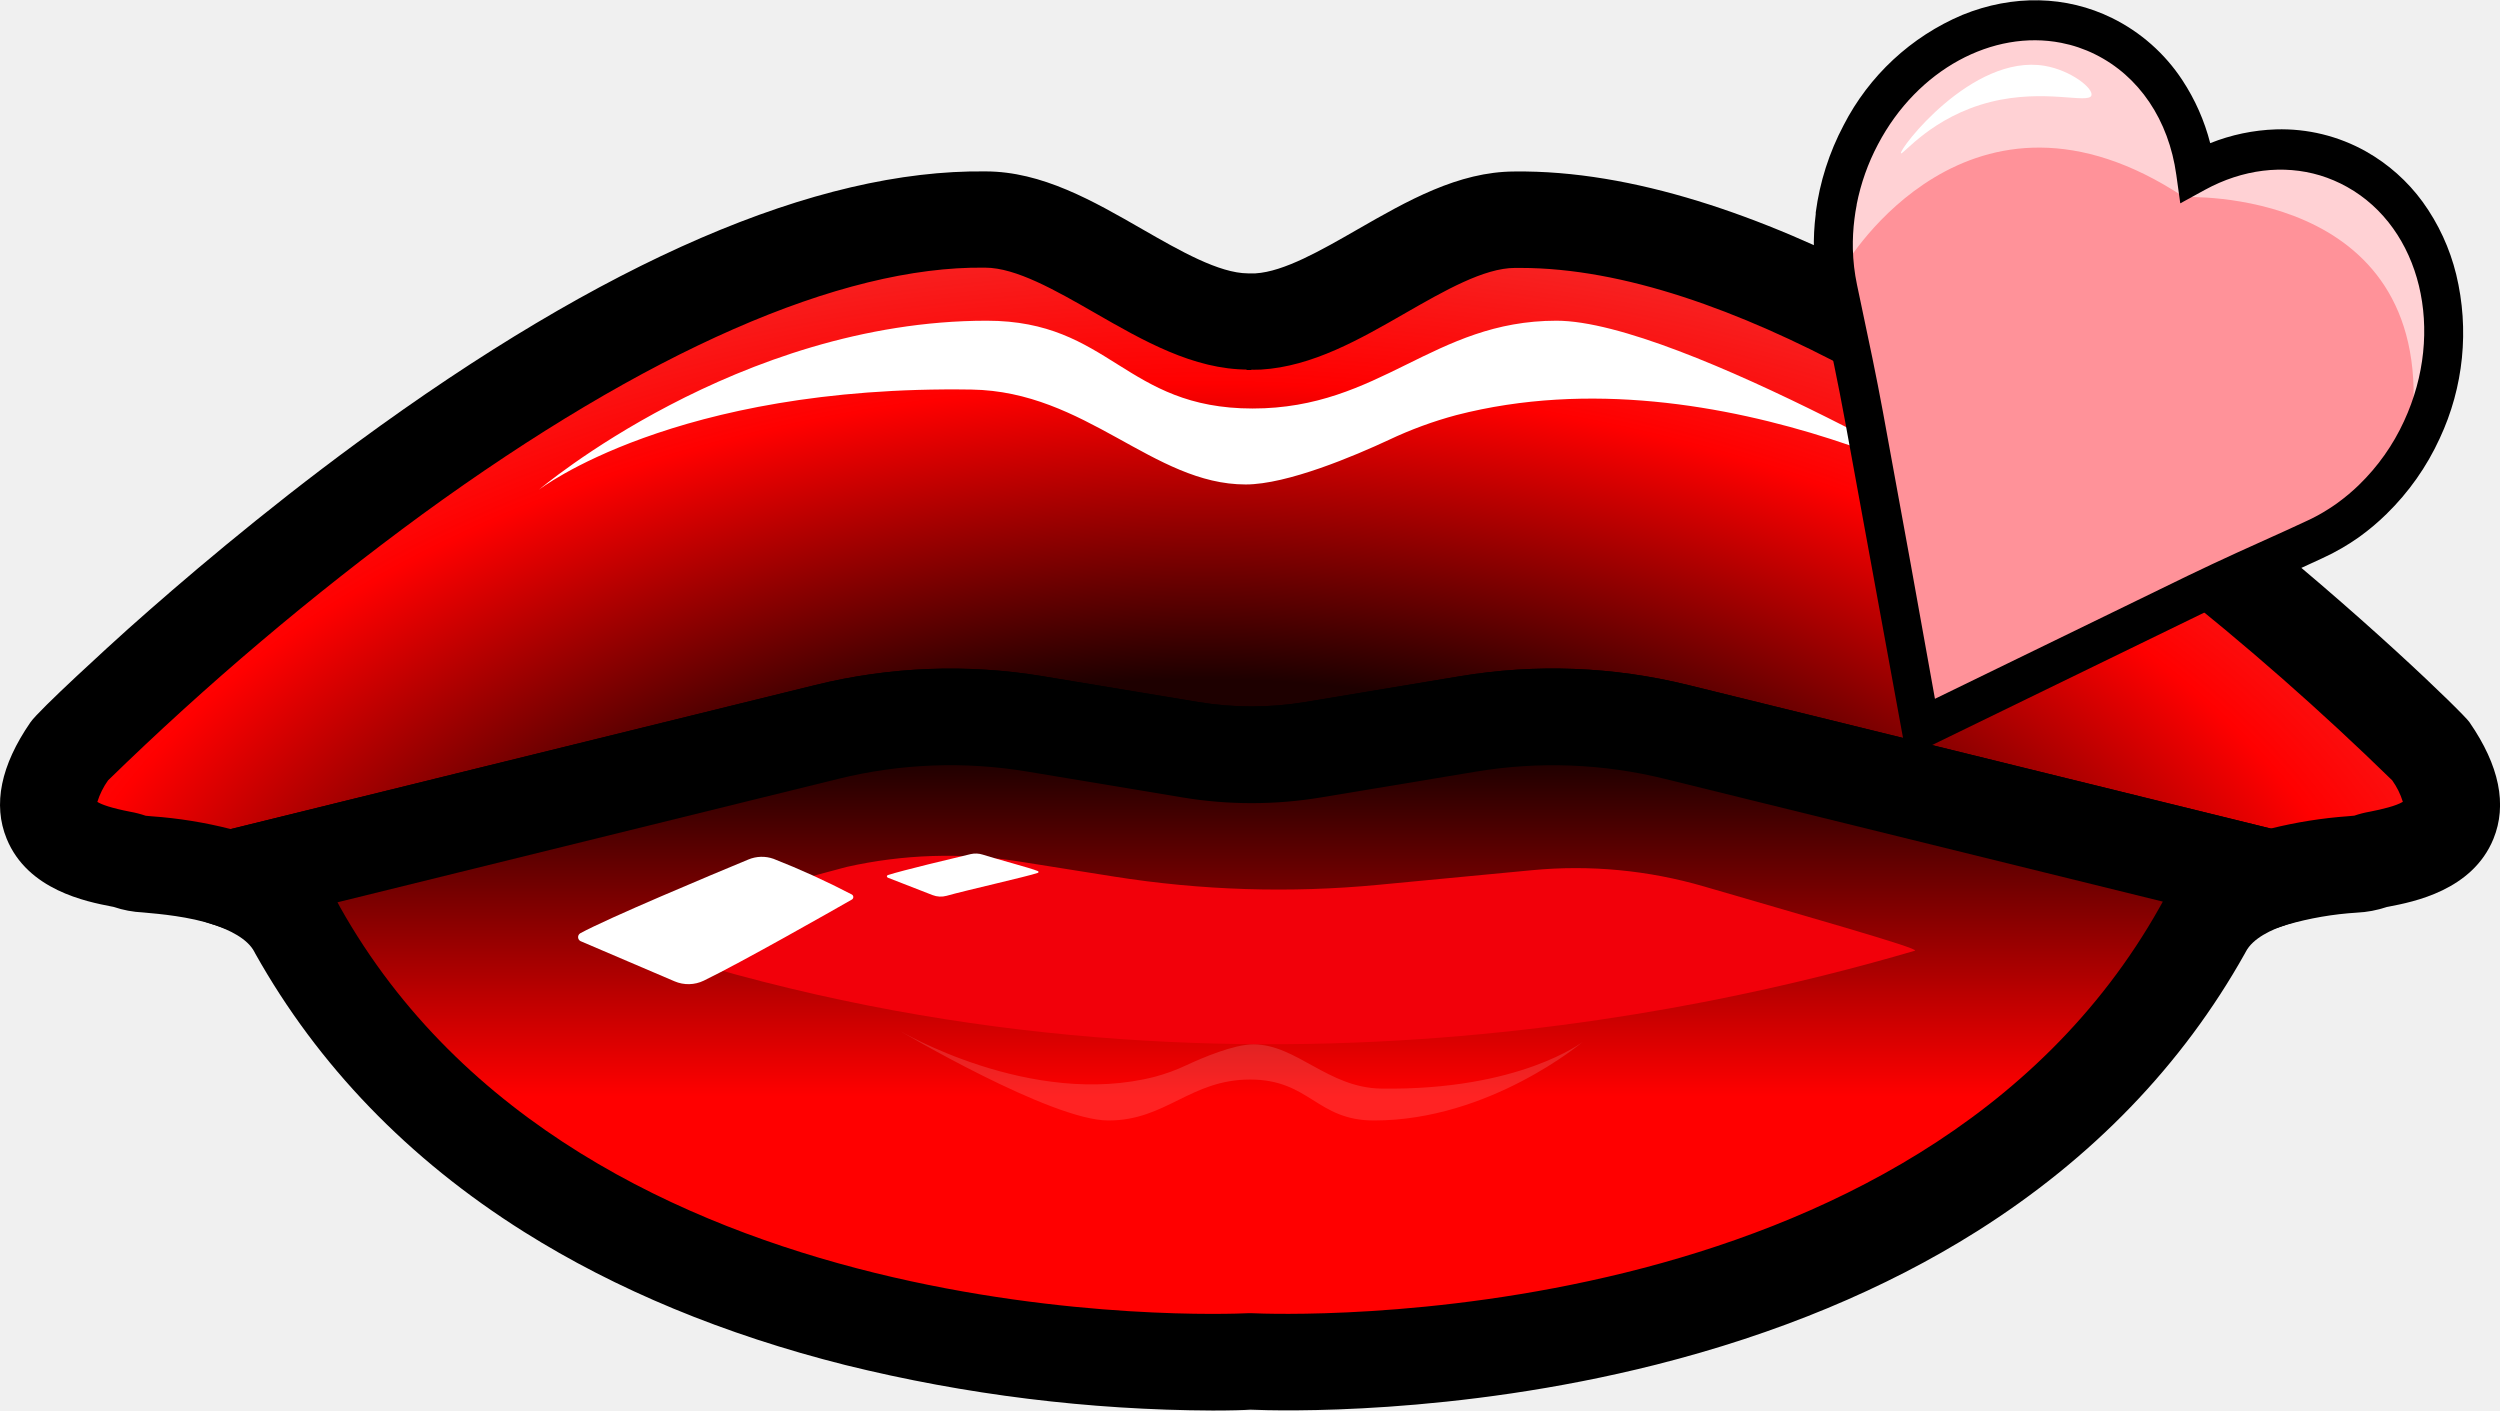
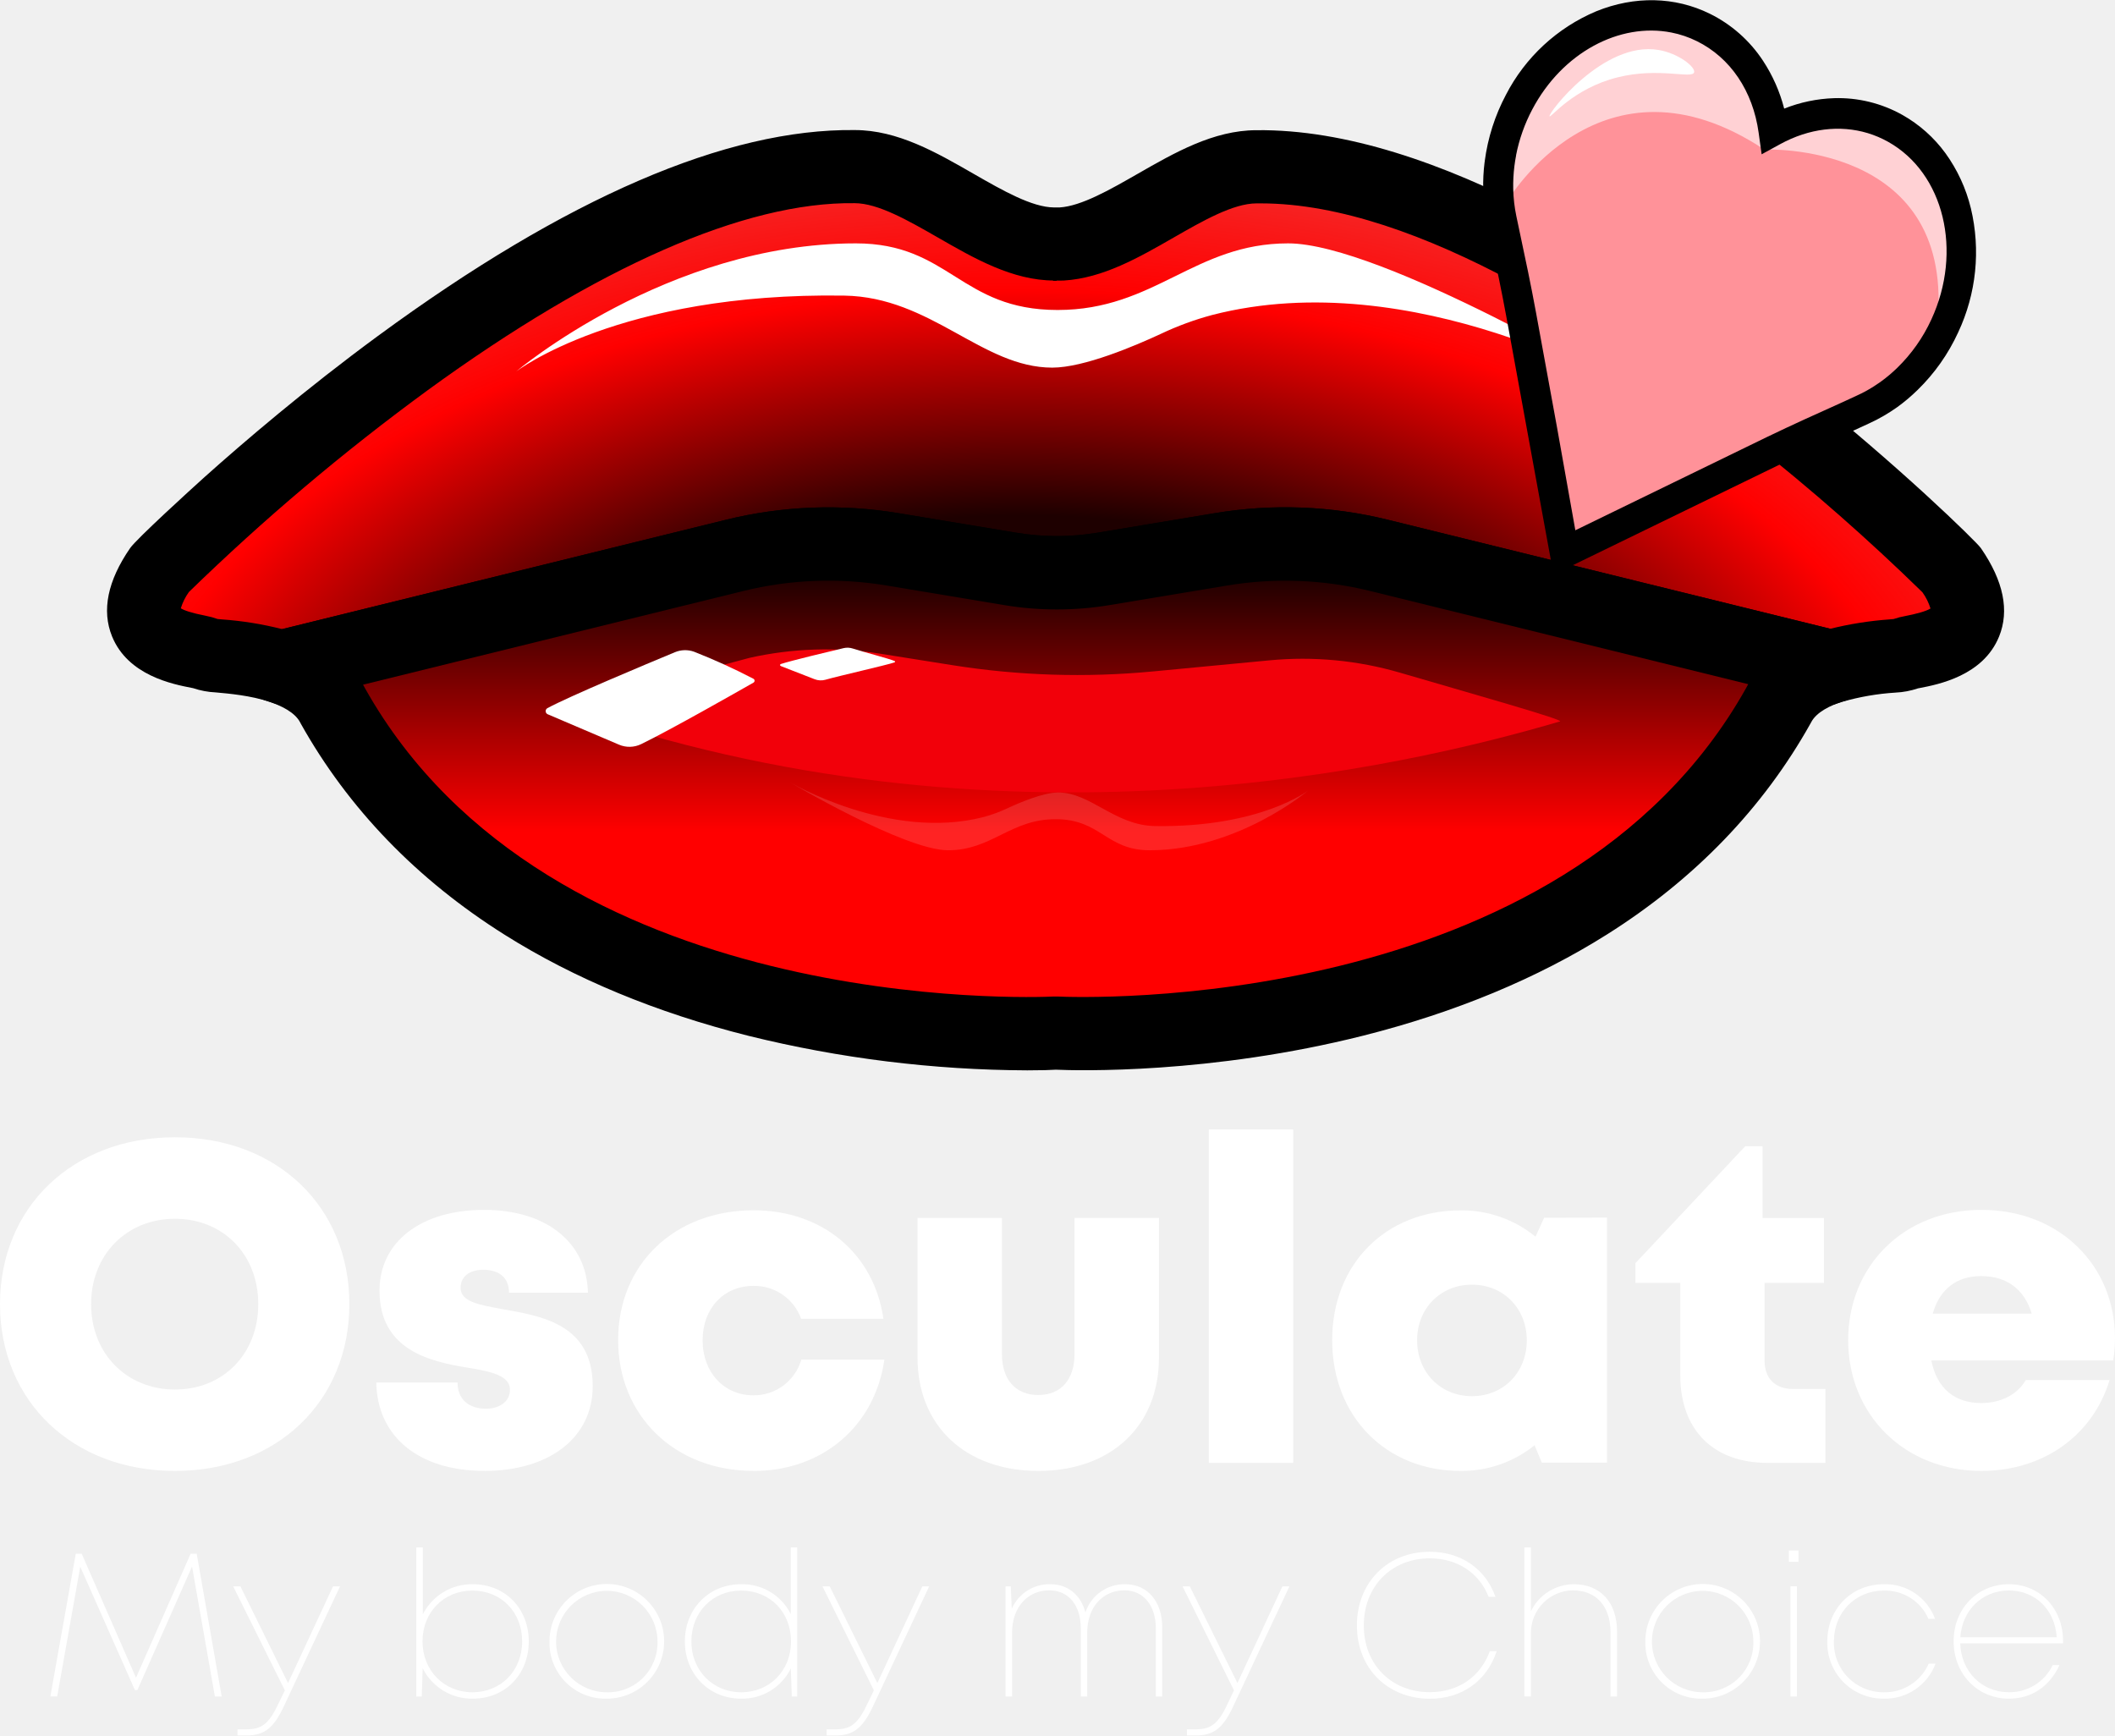
- <svg xmlns="http://www.w3.org/2000/svg" viewBox="0 0 555.56 313.45">
+ <svg xmlns="http://www.w3.org/2000/svg" viewBox="0 0 619.38 508.22">
  <defs>
-     <style>.cls-1{fill:url(#radial-gradient);}.cls-2{fill:url(#linear-gradient);}.cls-3{fill:#f2000a;}.cls-4,.cls-5,.cls-7{fill:#fff;}.cls-5{opacity:0.14;}.cls-6{fill:#ff9299;}.cls-7{opacity:0.58;}</style>
-     <radialGradient id="radial-gradient" cx="270.73" cy="241.1" r="346.61" gradientTransform="translate(-142.85 507.78) rotate(-89.44) scale(1 1.7)" gradientUnits="userSpaceOnUse">
+     <style>.cls-1,.cls-5,.cls-7{fill:#fff;}.cls-2{fill:url(#radial-gradient);}.cls-3{fill:url(#linear-gradient);}.cls-4{fill:#f2000a;}.cls-5{opacity:0.14;}.cls-6{fill:#ff9299;}.cls-7{opacity:0.58;}</style>
+     <radialGradient id="radial-gradient" cx="302.07" cy="241.1" r="346.61" gradientTransform="translate(-111.81 539.13) rotate(-89.44) scale(1 1.7)" gradientUnits="userSpaceOnUse">
      <stop offset="0.26" stop-color="#1e0000" />
      <stop offset="0.45" stop-color="red" />
      <stop offset="1" stop-color="#ccc" />
    </radialGradient>
-     <linearGradient id="linear-gradient" x1="277.93" y1="355.78" x2="277.93" y2="168.89" gradientUnits="userSpaceOnUse">
+     <linearGradient id="linear-gradient" x1="309.28" y1="355.78" x2="309.28" y2="168.89" gradientUnits="userSpaceOnUse">
      <stop offset="0.6" stop-color="red" />
      <stop offset="1" stop-color="#1e0000" />
    </linearGradient>
  </defs>
  <g id="Layer_2" data-name="Layer 2">
    <g id="Layer_1-2" data-name="Layer 1">
-       <path class="cls-1" d="M526.46,191.54c-.23.7-11.31.39-21.6,3.72L372.55,162.67a114.9,114.9,0,0,0-46.38-1.78l-34.34,5.72a83.4,83.4,0,0,1-27.35,0l-34.37-5.73a115,115,0,0,0-46.39,1.78L51,195.36c-10.38-3.43-21.68-3.11-21.91-3.82-.38-1.13-29.64-1.51-13.5-24.92.48-.7,118.64-118.92,203.31-117.79,19.33,0,39.75,22.72,58.56,22.66h.62c.49,0,1,0,1.49,0,18.39-1.08,38.26-22.62,57.07-22.62,49.1-.66,109.47,38.84,151.62,72.26A625.58,625.58,0,0,1,540,166.62C556.1,190,526.84,190.41,526.46,191.54Z" />
-       <path d="M50.57,206.53l-2.94-1c-5.63-1.86-12-2.42-15.81-2.76a24.13,24.13,0,0,1-6.64-1.25l-.37-.07c-5.59-1.09-18.66-3.62-23.33-15.07-3.1-7.59-1.32-16.29,5.29-25.87,1.87-2.74,17.87-17.31,21.73-20.77C40,129.48,58.14,113.94,79.33,98.38,134.47,57.9,181.47,37.63,219,38.09c12.55,0,23.91,6.56,34.91,12.88,8.34,4.79,17,9.74,23.41,9.78l.5,0,.45,0,.71,0c6.35-.37,14.66-5.15,22.7-9.77,11-6.31,22.35-12.84,34.9-12.87,52.34-.63,115,40.19,158.37,74.59,29.73,23.59,52.46,45.86,53.79,47.74l.07.11c6.61,9.58,8.38,18.28,5.29,25.87-4.68,11.45-17.75,14-23.34,15.07l-.38.07a24.13,24.13,0,0,1-6.63,1.25,72.89,72.89,0,0,0-15.58,2.69l-2.9.94L370,173.09a103.67,103.67,0,0,0-42.05-1.61L293.6,177.2a93.85,93.85,0,0,1-30.88,0l-34.38-5.73a103.68,103.68,0,0,0-42.05,1.61ZM536.64,195h0l0,0Zm-497.46-7.1c0,.09.07.18.1.27C39.25,188,39.22,188,39.18,187.86Zm477.13.18,0,.08ZM32.38,181.28l1.32.12a99.33,99.33,0,0,1,17.58,2.84l129.88-32a125.1,125.1,0,0,1,50.71-1.94L266.24,156a72.47,72.47,0,0,0,23.83,0l34.33-5.72a125.15,125.15,0,0,1,50.72,1.94l129.5,31.9a101.89,101.89,0,0,1,17.23-2.74l1.33-.12a22.85,22.85,0,0,1,3.48-.89c2.62-.51,5.85-1.28,7.31-2.19a16.63,16.63,0,0,0-2.36-4.76,634,634,0,0,0-50-43.93c-40.34-32-97.86-69.95-143.71-69.95h-1.24c-6.85,0-15.72,5.09-24.29,10-10.19,5.86-20.73,11.91-32.15,12.59-.82,0-1.61.07-2.42,0h-.43c-12.16,0-23.34-6.43-34.16-12.65-8.57-4.92-17.44-10-24.29-10h-.14c-31.9-.4-75.08,18.52-124.9,54.79A653.48,653.48,0,0,0,24,173.43a17.22,17.22,0,0,0-2.37,4.77c.93.58,3,1.35,7.31,2.19A22.85,22.85,0,0,1,32.38,181.28Zm-7.91-8.6,0,.06Z" />
-       <path class="cls-2" d="M504.86,195.26c-6.33,2.05-12.38,5.48-15.4,11.38-56.89,101.68-203.53,96.29-211.64,95.91h0c-7.53.36-154.68,6-211.7-95.91-3-5.8-8.86-9.22-15.08-11.28l132.71-32.69a115,115,0,0,1,46.39-1.78l34.37,5.73a83.4,83.4,0,0,0,27.35,0l34.34-5.72a114.9,114.9,0,0,1,46.38,1.78Z" />
-       <path d="M269.48,313.45a345.64,345.64,0,0,1-81.6-10.1c-26.95-6.78-51-16.74-71.43-29.6-25.71-16.17-45.8-37-59.73-61.86l-.18-.35c-1.55-3-5.7-4.92-8.91-6l-35.36-11.7,168.89-41.61a125.1,125.1,0,0,1,50.71-1.94L266.24,156a72.47,72.47,0,0,0,23.83,0l34.33-5.72a125.15,125.15,0,0,1,50.72,1.94l169,41.63-35.92,11.61c-3.3,1.06-7.57,3-9.14,6.06l-.19.35c-13.89,24.83-33.94,45.61-59.57,61.77-20.4,12.86-44.39,22.82-71.28,29.62-44.84,11.33-83.85,10.28-90.17,10C276.45,313.36,273.59,313.45,269.48,313.45ZM75.55,201.55c54,96.18,195.72,90.57,201.73,90.28h1c6,.28,147.79,5.76,201.69-90.28.21-.4.43-.8.66-1.19L370,173.09a103.67,103.67,0,0,0-42.05-1.61L293.6,177.2a93.85,93.85,0,0,1-30.88,0l-34.38-5.73a103.68,103.68,0,0,0-42.05,1.61L75,200.51Z" />
-       <path d="M277.88,82.22c-.25,0-.55,0-.88,0l1.09-14.91V82.22h-.21Zm.21-21.47h0Z" />
-       <path class="cls-3" d="M133.64,207.27l54.47-14.61a101.79,101.79,0,0,1,38.34-1.22l21.07,3.35a233.16,233.16,0,0,0,58.77,1.84l34.15-3.25A101.78,101.78,0,0,1,378.7,197c19.94,5.85,48.32,13.84,46.83,14.27C379.64,224.76,261.82,252.37,133.64,207.27Z" />
-       <path class="cls-4" d="M119.73,108.85S164,71.27,219.29,71.27c27.44,0,30.6,19.51,59.08,19.51s40.09-19.51,67.52-19.51,99.69,43,99.69,43S382.71,77,323.65,92.24a88.43,88.43,0,0,0-15,5.51c-7.55,3.52-22.56,9.91-31.83,9.91-20.57,0-35.48-20.7-60.93-21.09C149.74,85.54,119.73,108.85,119.73,108.85Z" />
-       <path class="cls-5" d="M351.76,231.5S331.1,249,305.34,249c-12.79,0-14.26-9.1-27.54-9.1s-18.7,9.1-31.48,9.1S199.83,229,199.83,229s29.32,17.39,56.85,10.27a41.43,41.43,0,0,0,7-2.57c3.52-1.64,10.52-4.62,14.84-4.62,9.6,0,16.54,9.65,28.41,9.83C337.77,242.37,351.76,231.5,351.76,231.5Z" />
-       <path class="cls-4" d="M128.94,207.4c6.2-3.39,29.29-13.05,37.35-16.39a7.73,7.73,0,0,1,5.6-.16,178.61,178.61,0,0,1,17.39,7.92.65.65,0,0,1,0,1.15c-4.75,2.71-24.39,13.88-32.87,18a7.83,7.83,0,0,1-6.51.15L129,209.14A1,1,0,0,1,128.94,207.4Z" />
-       <path class="cls-4" d="M197.35,194.45c3.06-1,14.41-3.71,18.37-4.65a5.1,5.1,0,0,1,2.71.13c2.68.89,10.77,3,12.19,3.64a.21.21,0,0,1,0,.41c-2.35.81-16.08,3.9-20.26,5.09a4.94,4.94,0,0,1-3.13-.16l-9.86-3.84C197,194.93,197,194.56,197.35,194.45Z" />
-       <path class="cls-6" d="M427.94,161.29l-4.46-21.68L409.61,66.78l-3.47-19.1,8-24.79,8.76-10.07s13.54-4.31,14.29-4.34S456.08,7.06,458,7.37s15,3.75,16.61,4,12.05,12.28,12.05,12.28l0,9.65,11.93-1.24,26.29,4.62L534,42.73s4.53,13.57,4.65,14.88,2.75,7.69,3,10.31.49,15.66.49,15.66-5.46,18.43-6.12,19-13.3,14.8-14.64,15.16-19.44,8.63-20.71,8.76S427.94,161.29,427.94,161.29Z" />
-       <path class="cls-7" d="M410.14,58.8s27.49-46.63,75.2-15c0,0,54.92-2.51,50.82,49.39,0,0,5.05-3.06,5.45-4.46s0-38.38,0-38.38L525.46,37.88l-28.1-5.16-4.8,3.89-11.3-12.3L471.14,9.56,447.88,3.82s-15.36,3.76-16.37,4.73-10,10-10.52,11.07-9.87,14.82-10.2,16-5.38,14.65-5.38,14.65Z" />
-       <path d="M545.83,61a46.29,46.29,0,0,0-7.45-16.13,39.82,39.82,0,0,0-12.61-11.22,38.45,38.45,0,0,0-20-4.9,43.26,43.26,0,0,0-14.61,3.06,46.42,46.42,0,0,0-6.19-14A39.65,39.65,0,0,0,469.34,4c-10.17-5-22-5.26-33.24-.69a52.76,52.76,0,0,0-26.41,24.53,57.52,57.52,0,0,0-6.19,19.38c0,.12,0,.24,0,.36a52.9,52.9,0,0,0-.41,8,52.22,52.22,0,0,0,1.1,9.63l1,4.52c1.64,7.72,3.34,15.69,4.78,23.59l13.72,75,66.28-32.25c7.18-3.49,14.58-6.81,21.73-10l4.34-2a46.83,46.83,0,0,0,4.39-2.27c1.21-.7,2.4-1.46,3.56-2.27l.42-.3a51.58,51.58,0,0,0,5.92-5,56.13,56.13,0,0,0,11.84-16.82A55.31,55.31,0,0,0,545.83,61ZM534.23,93.6a47,47,0,0,1-10,14.15,42.37,42.37,0,0,1-4.61,3.89l-.32.24c-.61.43-1.24.86-1.88,1.26a38.52,38.52,0,0,1-5,2.71l-4.33,2c-7.21,3.24-14.67,6.6-22,10.14l-56.1,27.3L424.6,125.3l-6.15-33.67c-1.47-8-3.18-16.07-4.83-23.84-.32-1.5-.64-3-.95-4.51a43.39,43.39,0,0,1-.92-7.93,45.4,45.4,0,0,1,.35-6.67c.13-1.06.29-2.11.5-3.15a.43.43,0,0,1,0-.11,48.32,48.32,0,0,1,4.73-13.34c8.78-16.69,25.56-25.54,40.73-22.56a29.65,29.65,0,0,1,7.5,2.54c9.8,4.84,16.39,14.6,18.07,26.81l.88,6.32,5.47-3c8.41-4.59,17.44-5.66,25.6-3.21a30.76,30.76,0,0,1,6,2.56C538,50.71,543.51,73.57,534.23,93.6Z" />
-       <path class="cls-4" d="M422.44,34.07c-.6-.73,15.76-22.18,31.94-19.44,5.85,1,10.84,5,10.39,6.56-.59,2-10.32-1.56-22.4,1.46C429.36,25.9,422.83,34.53,422.44,34.07Z" />
+       <path class="cls-1" d="M51.23,430.76C21.33,430.76,0,410.33,0,381.91s21.33-48.86,51.23-48.86,51.08,20.35,51.08,48.86-21.26,48.85-51.08,48.85Zm0-23.84c14.16,0,24.4-10.46,24.4-25s-10.24-25-24.4-25-24.55,10.53-24.55,25,10.4,25,24.55,25Z" transform="translate(0 0)" />
+       <path class="cls-1" d="M141.87,430.75c-19.56,0-31.44-10.32-31.67-25.87H134c0,5.25,3.65,7.66,8.34,7.66,3.61,0,7-1.84,7-5.55,0-4.14-5.43-5.32-12.33-6.46-11.12-1.8-25.87-5.16-25.87-22.56,0-14.38,12.26-23.66,30.64-23.66s30.11,9.72,30.39,24.26H149.06c0-4.59-3.08-6.72-7.56-6.72-4,0-6.62,2-6.62,5.29,0,4.08,5.49,5,12.3,6.25,11.33,2,26.4,4.37,26.4,22.56,0,15-12.65,24.81-31.72,24.81Z" transform="translate(0 0)" />
+       <path class="cls-1" d="M220.63,430.75c-23,0-39.61-16.12-39.61-38.32s16.52-38,39.69-38c20.16,0,35.28,12.71,38,31.79H234.62a14.57,14.57,0,0,0-14-9.65c-8.68,0-14.86,6.6-14.86,15.95s6.25,16.1,14.86,16.1a14.47,14.47,0,0,0,14.05-10.47H259c-2.8,19.49-18.13,32.62-38.33,32.62Z" transform="translate(0 0)" />
+       <path class="cls-1" d="M268.7,397.61V356.66h24.72v39.87c0,7.57,4.07,12,10.67,12s10.59-4.53,10.59-12V356.66H339.4v40.95c0,20.07-14.12,33.15-35.31,33.15S268.7,417.68,268.7,397.61Z" transform="translate(0 0)" />
+       <path class="cls-1" d="M354,330.75h24.71V428.4H354Z" transform="translate(0 0)" />
+       <path class="cls-1" d="M470.62,356.58v71.75h-19.1l-2.12-5.08a34,34,0,0,1-21.65,7.51c-21.93,0-37.62-16-37.62-38.3s15.69-38,37.62-38a34,34,0,0,1,21.92,7.71l2.53-5.55Zm-23.5,35.93c0-9.31-6.81-16.3-16.06-16.3s-16.06,7-16.06,16.3,6.8,16.36,16.06,16.36S447.12,401.88,447.12,392.51Z" transform="translate(0 0)" />
+       <path class="cls-1" d="M534.58,406.76V428.4h-17c-15.87,0-25.51-9.69-25.51-25.64V375.69H478.94v-5.78l32.14-34.22h5.08v21h18v19h-17.4v22.83c0,5.14,3.1,8.24,8.31,8.24Z" transform="translate(0 0)" />
+       <path class="cls-1" d="M619.38,391.86a45.68,45.68,0,0,1-.51,6.54H565.59c1.62,8.23,6.85,12.48,14.65,12.48,5.77,0,10.6-2.53,13-6.73H617.8c-5,16.38-19.56,26.61-37.56,26.61-22.39,0-39-16.36-39-38.28s16.45-38.17,39-38.17c23.13,0,39.14,16.5,39.14,37.54ZM566,384.71h29c-2.17-7.17-7.33-11-14.79-11C573,373.67,568,377.59,566,384.71Z" transform="translate(0 0)" />
+       <path class="cls-1" d="M62.93,496.82l-6.69-38.06-16,36.16H39.5l-16-36.12-6.75,38h-2L22.19,455h1.73l15.91,36.33,16-36.33H57.6l7.32,41.82Z" transform="translate(0 0)" />
+       <path class="cls-1" d="M99.58,464.56l-16.44,35.1c-3.12,6.69-5.92,8.56-11,8.56H69.56v-1.78H72c4.43,0,6.63-1.36,9.42-7.3l2-4.11L68.28,464.56H70.4l13.95,28.33,13.18-28.33Z" transform="translate(0 0)" />
+       <path class="cls-1" d="M138.46,463.94c9.6,0,16.39,7.21,16.39,16.75s-6.79,16.76-16.39,16.76a16.1,16.1,0,0,1-14.68-8.92l-.27,8.29h-1.6V453.17h1.91v19.61a16.05,16.05,0,0,1,14.64-8.84Zm14.45,16.75c0-8.6-6.13-14.89-14.56-14.89s-14.62,6.39-14.62,14.89,6.29,14.89,14.62,14.89S152.91,489.29,152.91,480.69Z" transform="translate(0 0)" />
+       <path class="cls-1" d="M160.92,480.69a16.79,16.79,0,1,1,16.79,16.76A16.34,16.34,0,0,1,160.92,480.69Zm31.63,0a14.85,14.85,0,1,0-14.84,14.89A14.48,14.48,0,0,0,192.55,480.69Z" transform="translate(0 0)" />
+       <path class="cls-1" d="M233.47,453.17v43.65h-1.6l-.27-8.22A15.87,15.87,0,0,1,217,497.45c-9.42,0-16.44-7.23-16.44-16.76s7-16.75,16.44-16.75a15.85,15.85,0,0,1,14.59,8.75V453.17Zm-1.82,27.52c0-8.59-6.15-14.89-14.58-14.89s-14.6,6.38-14.6,14.89,6.27,14.89,14.6,14.89S231.65,489.26,231.65,480.69Z" transform="translate(0 0)" />
+       <path class="cls-1" d="M272.11,464.56l-16.44,35.1c-3.13,6.69-5.92,8.56-11.06,8.56h-2.52v-1.78h2.41c4.43,0,6.63-1.36,9.42-7.3l2-4.11-15.06-30.47h2.12l13.95,28.33,13.18-28.33Z" transform="translate(0 0)" />
+       <path class="cls-1" d="M340.36,476.47v20.35h-1.87l0-19.92c0-6.75-3.64-11.17-9.2-11.17-6.41,0-10.86,5-10.9,12.23v18.86h-1.88V476.9c0-6.84-3.6-11.17-9.22-11.17-6.41,0-10.86,5-10.9,12.23v18.86h-1.91V464.56H296l.3,6.57a12,12,0,0,1,11.31-7.19c5.16,0,8.93,3.19,10.26,8.26a12,12,0,0,1,11.7-8.26C336,463.94,340.36,469,340.36,476.47Z" transform="translate(0 0)" />
+       <path class="cls-1" d="M377.61,464.56l-16.44,35.1c-3.12,6.69-5.92,8.56-11.05,8.56h-2.53v-1.78H350c4.43,0,6.63-1.36,9.42-7.3l1.95-4.11-15.06-30.47h2.12l13.95,28.33,13.18-28.33Z" transform="translate(0 0)" />
+       <path class="cls-1" d="M397.37,476c0-12.5,8.89-21.57,21.31-21.57,9.2,0,16.4,5.05,19.27,13.2h-2c-2.78-7-9.11-11.27-17.24-11.27-11.23,0-19.32,8.2-19.32,19.64s8.05,19.55,19.32,19.55c8.35,0,14.83-4.48,17.59-12h2c-2.82,8.66-10.15,13.93-19.58,13.93C406.21,497.43,397.37,488.46,397.37,476Z" transform="translate(0 0)" />
+       <path class="cls-1" d="M473.55,477.74v19.08h-1.91V478.06c0-7.69-4.18-12.33-11.1-12.33A12.46,12.46,0,0,0,448.33,478v18.79h-1.91V453.17h1.91v18.69a14,14,0,0,1,12.57-7.92C468.68,463.94,473.55,469.28,473.55,477.74Z" transform="translate(0 0)" />
+       <path class="cls-1" d="M481.84,480.69a16.79,16.79,0,1,1,16.79,16.76A16.34,16.34,0,0,1,481.84,480.69Zm31.63,0a14.85,14.85,0,1,0-14.84,14.89A14.47,14.47,0,0,0,513.47,480.69Z" transform="translate(0 0)" />
+       <path class="cls-1" d="M523.87,454.06h2.81v3.33h-2.81Zm.45,10.5h1.91v32.26h-1.91Z" transform="translate(0 0)" />
+       <path class="cls-1" d="M535.13,480.69c0-9.62,7.14-16.75,16.56-16.75a15.49,15.49,0,0,1,15,10.15h-1.94a13.83,13.83,0,0,0-13.07-8.29c-8.36,0-14.62,6.41-14.62,14.89a14.48,14.48,0,0,0,14.62,14.89,14,14,0,0,0,13.14-8.38h2a15.76,15.76,0,0,1-15.12,10.25A16.35,16.35,0,0,1,535.13,480.69Z" transform="translate(0 0)" />
+       <path class="cls-1" d="M604.16,481.27H574.05c.29,8.26,6.29,14.3,14.28,14.3a14,14,0,0,0,12.81-7.95h2c-3,6.38-8.24,9.83-14.84,9.83-9.2,0-16.18-7.23-16.18-16.8s7-16.71,16.18-16.71,15.86,7.22,15.86,16.53C604.19,480.72,604.17,481,604.16,481.27Zm-15.83-15.5c-7.8,0-13.72,5.76-14.25,13.7h28.23c-.5-8.17-6.4-13.7-14-13.7Z" transform="translate(0 0)" />
+       <path class="cls-2" d="M557.81,191.54c-.24.7-11.31.39-21.6,3.72L403.9,162.67a115,115,0,0,0-46.39-1.78l-34.33,5.72a83.46,83.46,0,0,1-27.36,0l-34.37-5.73a114.9,114.9,0,0,0-46.38,1.78L82.35,195.36c-10.37-3.43-21.67-3.11-21.91-3.82C60.06,190.41,30.81,190,47,166.62c.48-.7,118.64-118.92,203.31-117.79,19.32,0,39.75,22.72,58.55,22.66h.63c.49,0,1,0,1.49,0,18.38-1.08,38.25-22.62,57.06-22.62,49.11-.66,109.48,38.84,151.62,72.26a626.86,626.86,0,0,1,51.7,45.53C587.45,190,558.19,190.41,557.81,191.54Z" transform="translate(0 0)" />
+       <path d="M81.91,206.53l-2.93-1c-5.63-1.86-12-2.42-15.81-2.76a24.13,24.13,0,0,1-6.64-1.25l-.38-.07c-5.58-1.09-18.65-3.62-23.33-15.07-3.09-7.59-1.32-16.29,5.29-25.87C40,157.79,56,143.22,59.85,139.76c11.49-10.28,29.64-25.82,50.83-41.38C165.82,57.9,212.81,37.63,250.33,38.09c12.55,0,23.92,6.56,34.91,12.88,8.34,4.79,17,9.74,23.42,9.78l.49,0,.45,0,.71,0C316.66,60.36,325,55.58,333,51c11-6.31,22.36-12.84,34.91-12.87,52.34-.63,115,40.19,158.37,74.59,29.73,23.59,52.45,45.86,53.78,47.74l.08.11c6.6,9.58,8.38,18.28,5.28,25.87-4.67,11.45-17.75,14-23.33,15.07l-.38.07a24.13,24.13,0,0,1-6.64,1.25,72.72,72.72,0,0,0-15.57,2.69l-2.91.94L401.33,173.09a103.68,103.68,0,0,0-42.05-1.61l-34.34,5.72a93.79,93.79,0,0,1-30.87,0l-34.38-5.73a103.67,103.67,0,0,0-42.05,1.61ZM568,195h0l0,0Zm-497.46-7.1.09.27Zm477.13.18,0,.08ZM63.73,181.28l1.32.12a99.47,99.47,0,0,1,17.58,2.84l129.87-32a125.15,125.15,0,0,1,50.72-1.94L297.59,156a72.41,72.41,0,0,0,23.82,0l34.34-5.72a125.1,125.1,0,0,1,50.71,1.94L536,184.14a101.59,101.59,0,0,1,17.23-2.74l1.32-.12a22.94,22.94,0,0,1,3.49-.89c2.62-.51,5.85-1.28,7.31-2.19a16.49,16.49,0,0,0-2.37-4.76,631.93,631.93,0,0,0-50-43.93c-40.33-32-97.86-69.95-143.7-69.95H368c-6.84,0-15.71,5.09-24.28,10-10.2,5.86-20.74,11.91-32.15,12.59-.83,0-1.61.07-2.43,0h-.42c-12.16,0-23.35-6.43-34.16-12.65-8.58-4.92-17.44-10-24.29-10h-.15c-31.9-.4-75.07,18.52-124.89,54.79a652.34,652.34,0,0,0-69.91,59.08,16.62,16.62,0,0,0-2.37,4.77c.93.58,3,1.35,7.3,2.19A22.94,22.94,0,0,1,63.73,181.28Zm-7.92-8.6,0,.06Z" transform="translate(0 0)" />
+       <path class="cls-3" d="M536.21,195.26c-6.34,2.05-12.38,5.48-15.4,11.38-56.9,101.68-203.54,96.29-211.65,95.91h0c-7.53.36-154.68,6-211.7-95.91-3-5.8-8.86-9.22-15.09-11.28l132.72-32.69a114.9,114.9,0,0,1,46.38-1.78l34.37,5.73a83.46,83.46,0,0,0,27.36,0l34.33-5.72a115,115,0,0,1,46.39,1.78Z" transform="translate(0 0)" />
+       <path d="M300.83,313.45a345.59,345.59,0,0,1-81.6-10.1c-27-6.78-51-16.74-71.43-29.6-25.71-16.17-45.81-37-59.73-61.86l-.18-.35c-1.56-3-5.7-4.92-8.91-6l-35.37-11.7L212.5,152.24a125.15,125.15,0,0,1,50.72-1.94L297.59,156a72.41,72.41,0,0,0,23.82,0l34.34-5.72a125.1,125.1,0,0,1,50.71,1.94l169,41.63-35.92,11.61c-3.3,1.06-7.57,3-9.14,6.06l-.19.35c-13.9,24.83-33.94,45.61-59.58,61.77-20.4,12.86-44.38,22.82-71.28,29.62-44.84,11.33-83.85,10.28-90.17,10C307.8,313.36,304.93,313.45,300.83,313.45ZM106.89,201.55c54,96.18,195.73,90.57,201.74,90.28h1c6,.28,147.78,5.76,201.69-90.28.21-.4.43-.8.65-1.19L401.33,173.09a103.68,103.68,0,0,0-42.05-1.61l-34.34,5.72a93.79,93.79,0,0,1-30.87,0l-34.38-5.73a103.67,103.67,0,0,0-42.05,1.61L106.32,200.51C106.52,200.85,106.71,201.2,106.89,201.55Z" transform="translate(0 0)" />
+       <path d="M309.23,82.22c-.26,0-.55,0-.88,0l1.09-14.91V82.22h-.21Zm.21-21.47h0Z" transform="translate(0 0)" />
+       <path class="cls-4" d="M165,207.27l54.47-14.61a101.73,101.73,0,0,1,38.33-1.22l21.08,3.35a233.08,233.08,0,0,0,58.76,1.84l34.15-3.25A101.76,101.76,0,0,1,410,197c19.95,5.85,48.33,13.84,46.84,14.27C411,224.76,293.17,252.37,165,207.27Z" transform="translate(0 0)" />
+       <path class="cls-1" d="M151.08,108.85s44.31-37.58,99.56-37.58c27.43,0,30.59,19.51,59.08,19.51s40.08-19.51,67.51-19.51,99.69,43,99.69,43S414.05,77,355,92.24a88.12,88.12,0,0,0-15,5.51c-7.56,3.52-22.56,9.91-31.84,9.91-20.57,0-35.47-20.7-60.92-21.09C181.08,85.54,151.08,108.85,151.08,108.85Z" transform="translate(0 0)" />
+       <path class="cls-5" d="M383.11,231.5S362.45,249,336.69,249c-12.79,0-14.27-9.1-27.55-9.1s-18.69,9.1-31.48,9.1S231.18,229,231.18,229s29.31,17.39,56.85,10.27a41.75,41.75,0,0,0,7-2.57c3.52-1.64,10.52-4.62,14.84-4.62,9.59,0,16.54,9.65,28.41,9.83C369.12,242.37,383.11,231.5,383.11,231.5Z" transform="translate(0 0)" />
+       <path class="cls-1" d="M160.28,207.4c6.2-3.39,29.29-13.05,37.35-16.39a7.76,7.76,0,0,1,5.61-.16,179.72,179.72,0,0,1,17.39,7.92.65.65,0,0,1,0,1.15c-4.74,2.71-24.39,13.88-32.87,18a7.81,7.81,0,0,1-6.5.15l-20.91-8.92A1,1,0,0,1,160.28,207.4Z" transform="translate(0 0)" />
+       <path class="cls-1" d="M228.69,194.45c3.07-1,14.42-3.71,18.38-4.65a5.06,5.06,0,0,1,2.7.13c2.68.89,10.78,3,12.19,3.64a.21.21,0,0,1,0,.41c-2.35.81-16.08,3.9-20.26,5.09a5,5,0,0,1-3.14-.16l-9.86-3.84C228.34,194.93,228.34,194.56,228.69,194.45Z" transform="translate(0 0)" />
+       <path class="cls-6" d="M459.29,161.29l-4.46-21.68L441,66.78l-3.46-19.1,8-24.79,8.77-10.07s13.54-4.31,14.28-4.34,18.89-1.42,20.77-1.11,14.95,3.75,16.61,4S518,23.64,518,23.64l0,9.65,11.93-1.24,26.28,4.62,9.13,6.06S569.83,56.3,570,57.61s2.75,7.69,3,10.31.5,15.66.5,15.66-5.47,18.43-6.12,19-13.31,14.8-14.64,15.16-19.45,8.63-20.71,8.76S459.29,161.29,459.29,161.29Z" transform="translate(0 0)" />
+       <path class="cls-7" d="M441.48,58.8s27.5-46.63,75.2-15c0,0,54.92-2.51,50.82,49.39,0,0,5.06-3.06,5.46-4.46s0-38.38,0-38.38L556.81,37.88,528.7,32.72l-4.8,3.89-11.3-12.3L502.49,9.56,479.23,3.82s-15.36,3.76-16.37,4.73-10,10-10.53,11.07-9.86,14.82-10.19,16-5.38,14.65-5.38,14.65Z" transform="translate(0 0)" />
+       <path d="M577.17,61a46.09,46.09,0,0,0-7.44-16.13,39.74,39.74,0,0,0-12.62-11.22,38.4,38.4,0,0,0-20-4.9,43.31,43.31,0,0,0-14.61,3.06,46.42,46.42,0,0,0-6.19-14A39.58,39.58,0,0,0,500.68,4c-10.17-5-22-5.26-33.23-.69A52.76,52.76,0,0,0,441,27.79a57.3,57.3,0,0,0-6.19,19.38c0,.12,0,.24-.05.36a54.21,54.21,0,0,0-.4,8,52.22,52.22,0,0,0,1.1,9.63l1,4.52c1.64,7.72,3.33,15.69,4.77,23.59l13.72,75,66.29-32.25c7.18-3.49,14.57-6.81,21.73-10l4.34-2a46.83,46.83,0,0,0,4.39-2.27c1.21-.7,2.39-1.46,3.55-2.27l.43-.3a52.35,52.35,0,0,0,5.91-5,56.16,56.16,0,0,0,11.85-16.82A55.25,55.25,0,0,0,577.17,61ZM565.58,93.6a47.19,47.19,0,0,1-10,14.15,42.37,42.37,0,0,1-4.61,3.89l-.32.24c-.62.43-1.24.86-1.88,1.26a38.52,38.52,0,0,1-5,2.71l-4.33,2c-7.21,3.24-14.67,6.6-22,10.14l-56.1,27.3L456,125.3l-6.16-33.67c-1.46-8-3.17-16.07-4.83-23.84-.31-1.5-.63-3-.95-4.51a43.38,43.38,0,0,1-.91-7.93,46.81,46.81,0,0,1,.34-6.67c.13-1.06.3-2.11.5-3.15l0-.11a48.62,48.62,0,0,1,4.72-13.34c8.79-16.69,25.57-25.54,40.74-22.56a29.59,29.59,0,0,1,7.49,2.54c9.81,4.84,16.4,14.6,18.08,26.81l.88,6.32,5.47-3c8.41-4.59,17.44-5.66,25.59-3.21a30.26,30.26,0,0,1,6,2.56C569.31,50.71,574.85,73.57,565.58,93.6Z" transform="translate(0 0)" />
+       <path class="cls-1" d="M453.79,34.07c-.61-.73,15.76-22.18,31.93-19.44,5.86,1,10.85,5,10.4,6.56-.59,2-10.33-1.56-22.41,1.46C460.7,25.9,454.18,34.53,453.79,34.07Z" transform="translate(0 0)" />
    </g>
  </g>
</svg>
